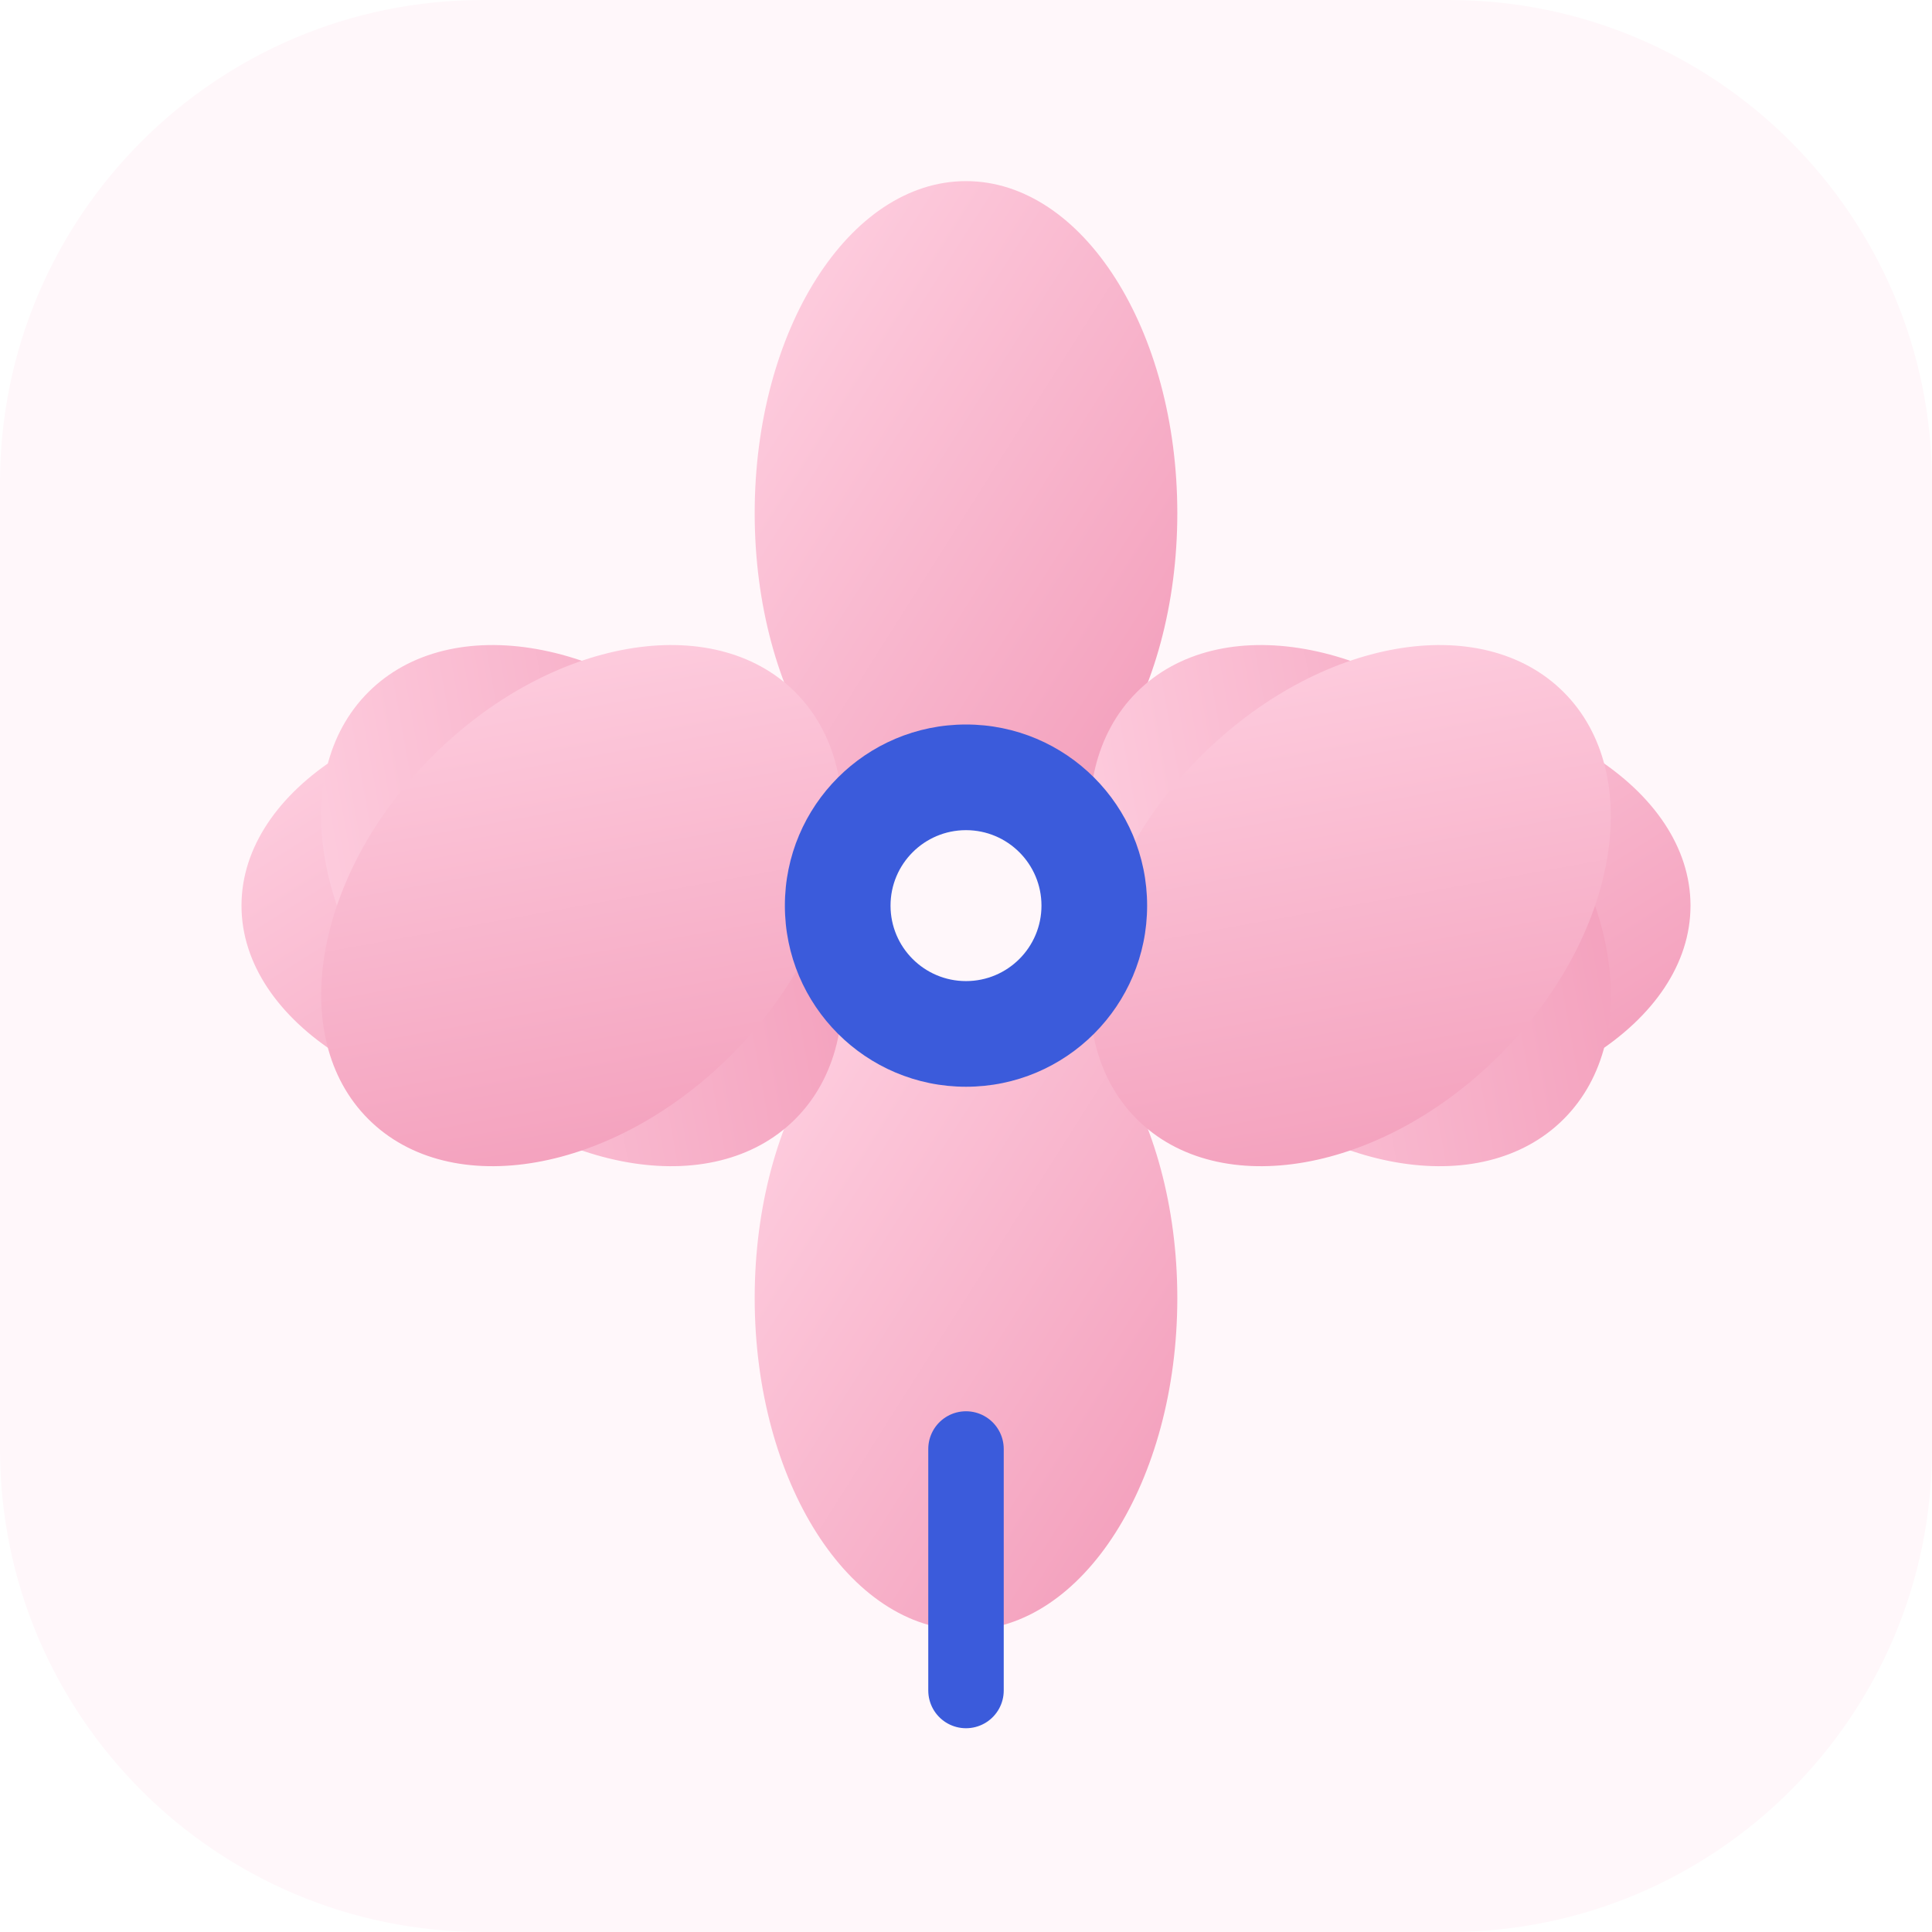
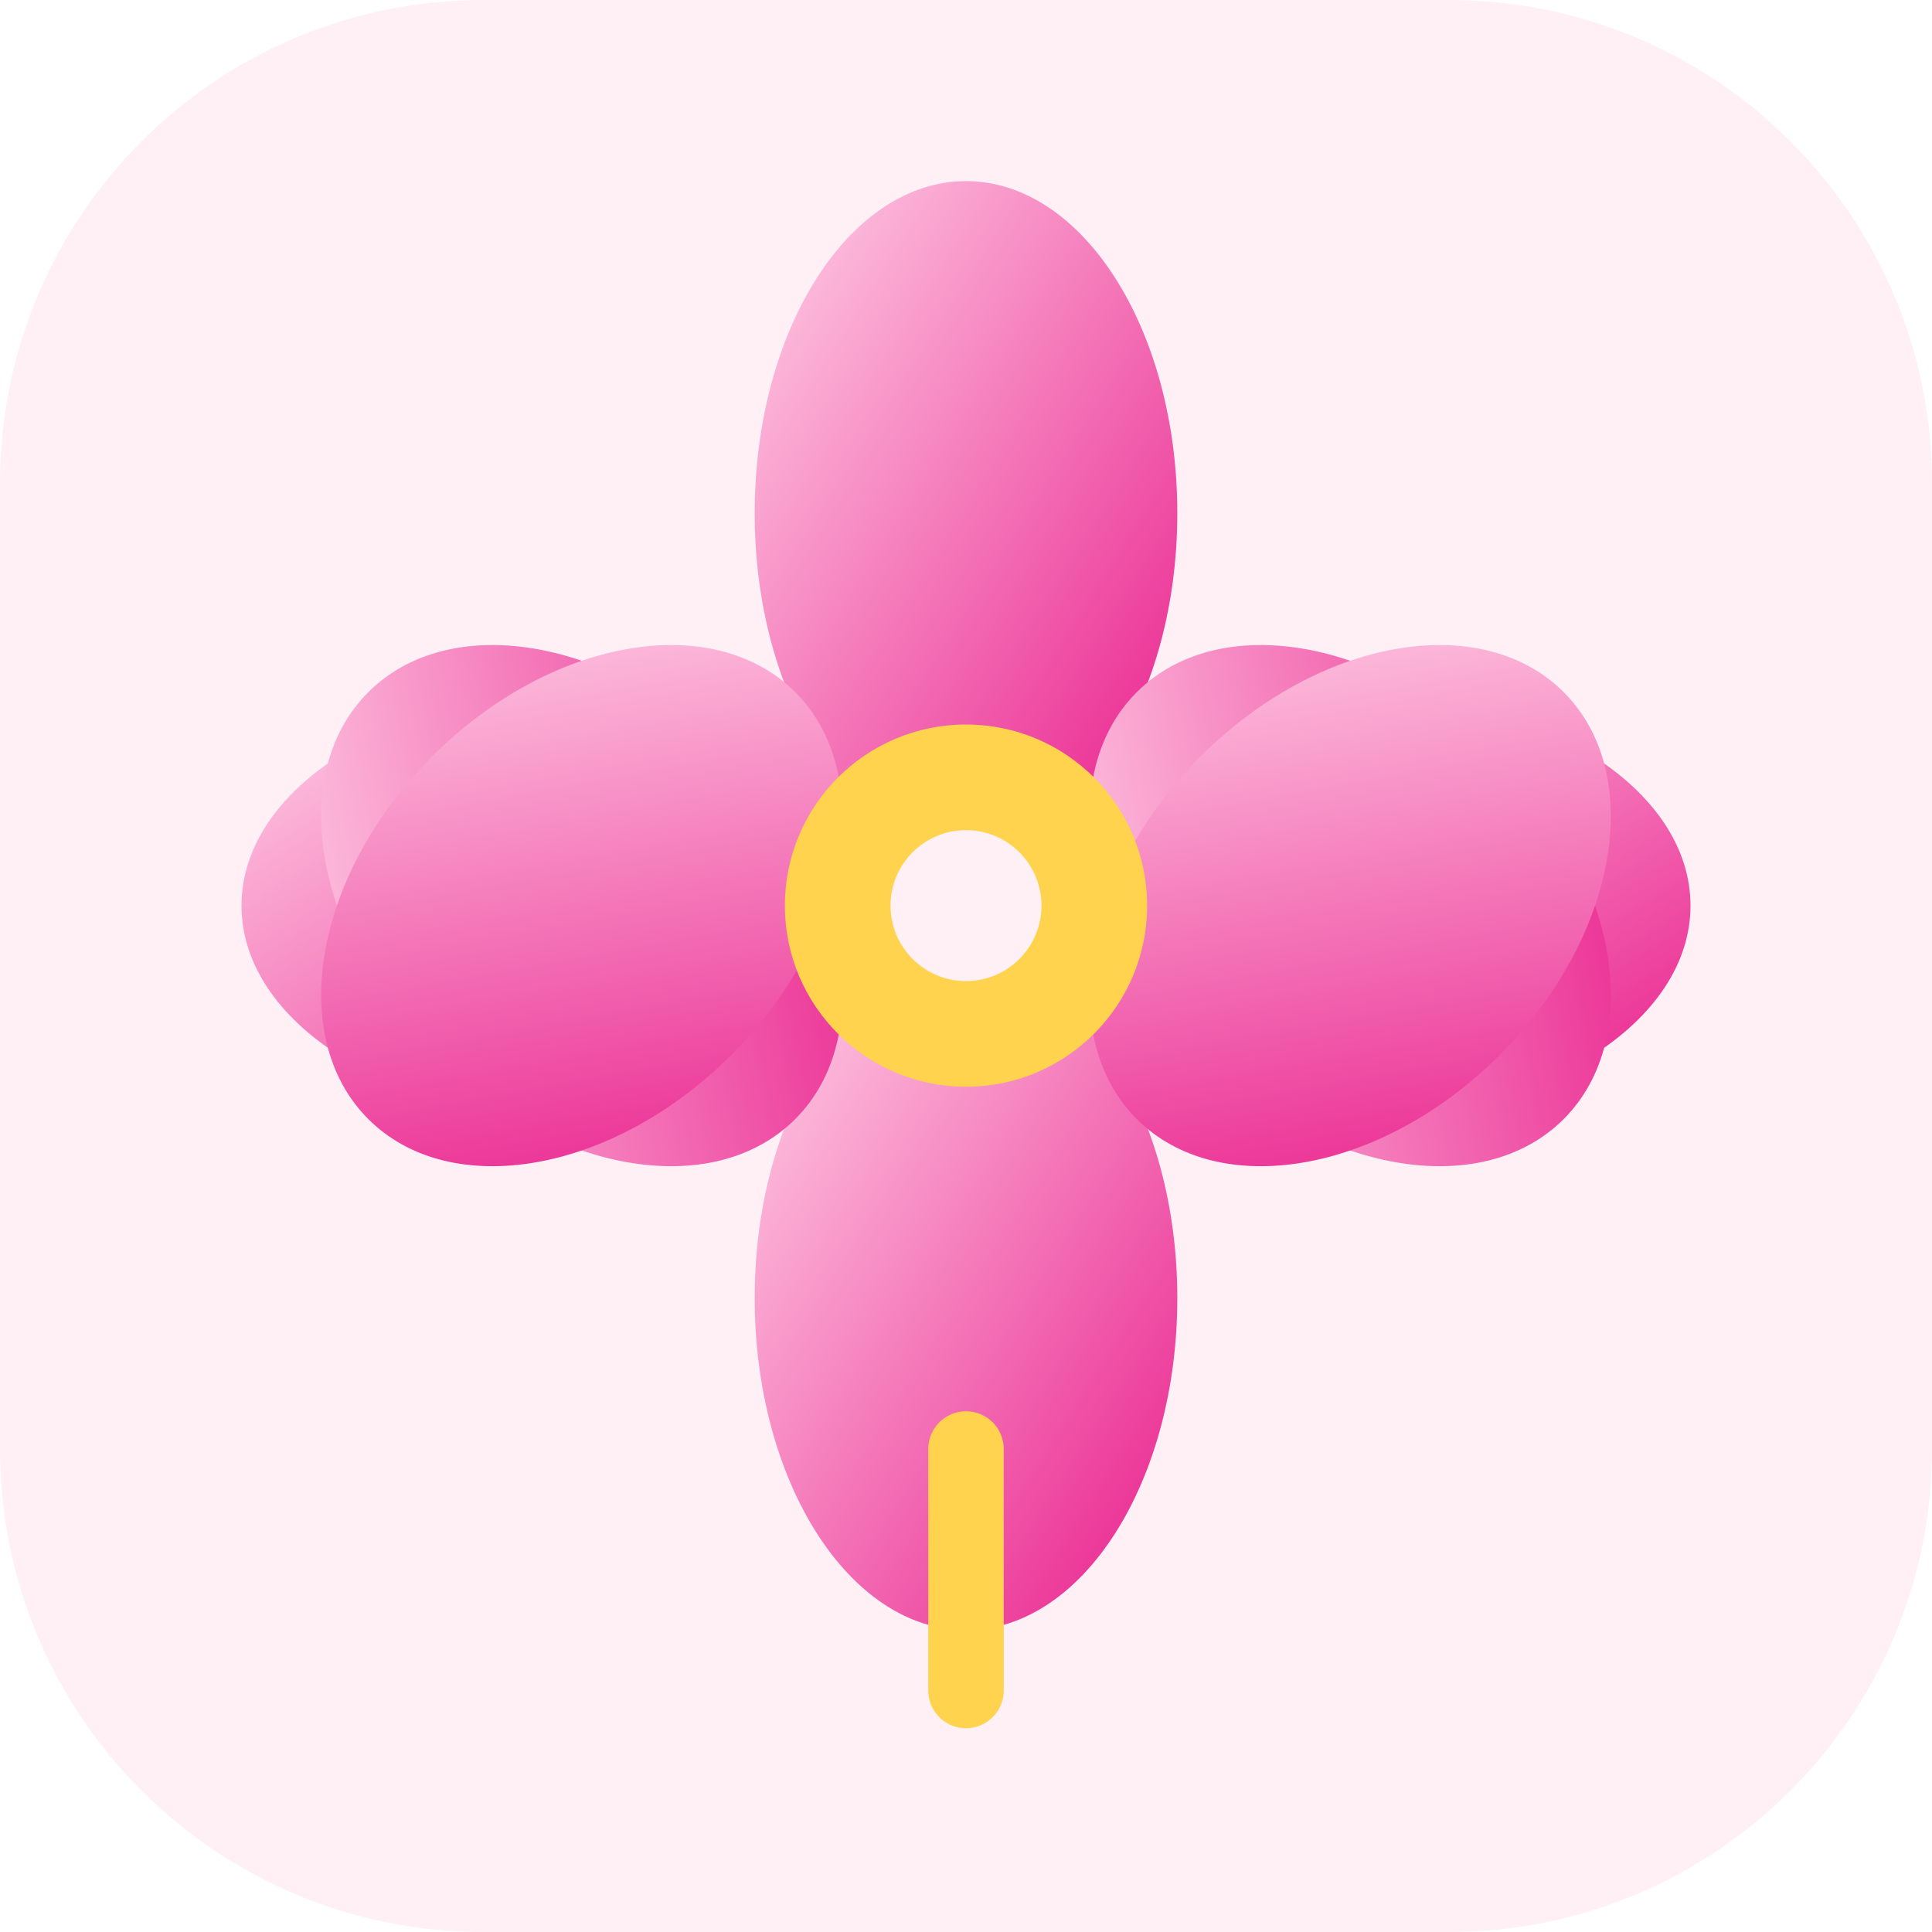
<svg xmlns="http://www.w3.org/2000/svg" viewBox="0 0 64 64">
  <defs>
    <linearGradient id="p" x1="0" y1="0" x2="1" y2="1">
-       <stop offset="0" stop-color="#ffd3e3" />
-       <stop offset="1" stop-color="#f29ab8" />
+       <stop offset="0" stop-color="#ffd0e6" />
+       <stop offset="1" stop-color="#e91e8c" />
    </linearGradient>
  </defs>
-   <rect width="64" height="64" rx="16" fill="#fff7fa" />
+   <rect width="64" height="64" rx="16" fill="#fff0f5" />
  <g transform="translate(32 30)">
    <g fill="url(#p)">
      <ellipse cx="0" cy="-13" rx="7" ry="11" />
      <ellipse cx="0" cy="13" rx="7" ry="11" />
      <ellipse cx="-13" cy="0" rx="11" ry="7" />
      <ellipse cx="13" cy="0" rx="11" ry="7" />
      <ellipse cx="-9" cy="-9" rx="7" ry="10" transform="rotate(-45)" />
      <ellipse cx="9" cy="9" rx="7" ry="10" transform="rotate(-45)" />
      <ellipse cx="9" cy="-9" rx="7" ry="10" transform="rotate(45)" />
      <ellipse cx="-9" cy="9" rx="7" ry="10" transform="rotate(45)" />
    </g>
-     <circle r="6" fill="#3b5bdb" />
-     <circle r="2.5" fill="#fff7fa" />
+     <circle r="6" fill="#ffd34e" />
+     <circle r="2.5" fill="#fff0f5" />
  </g>
-   <path d="M32 48v8" stroke="#3b5bdb" stroke-width="2.5" stroke-linecap="round" />
+   <path d="M32 48v8" stroke="#ffd34e" stroke-width="2.5" stroke-linecap="round" />
</svg>
